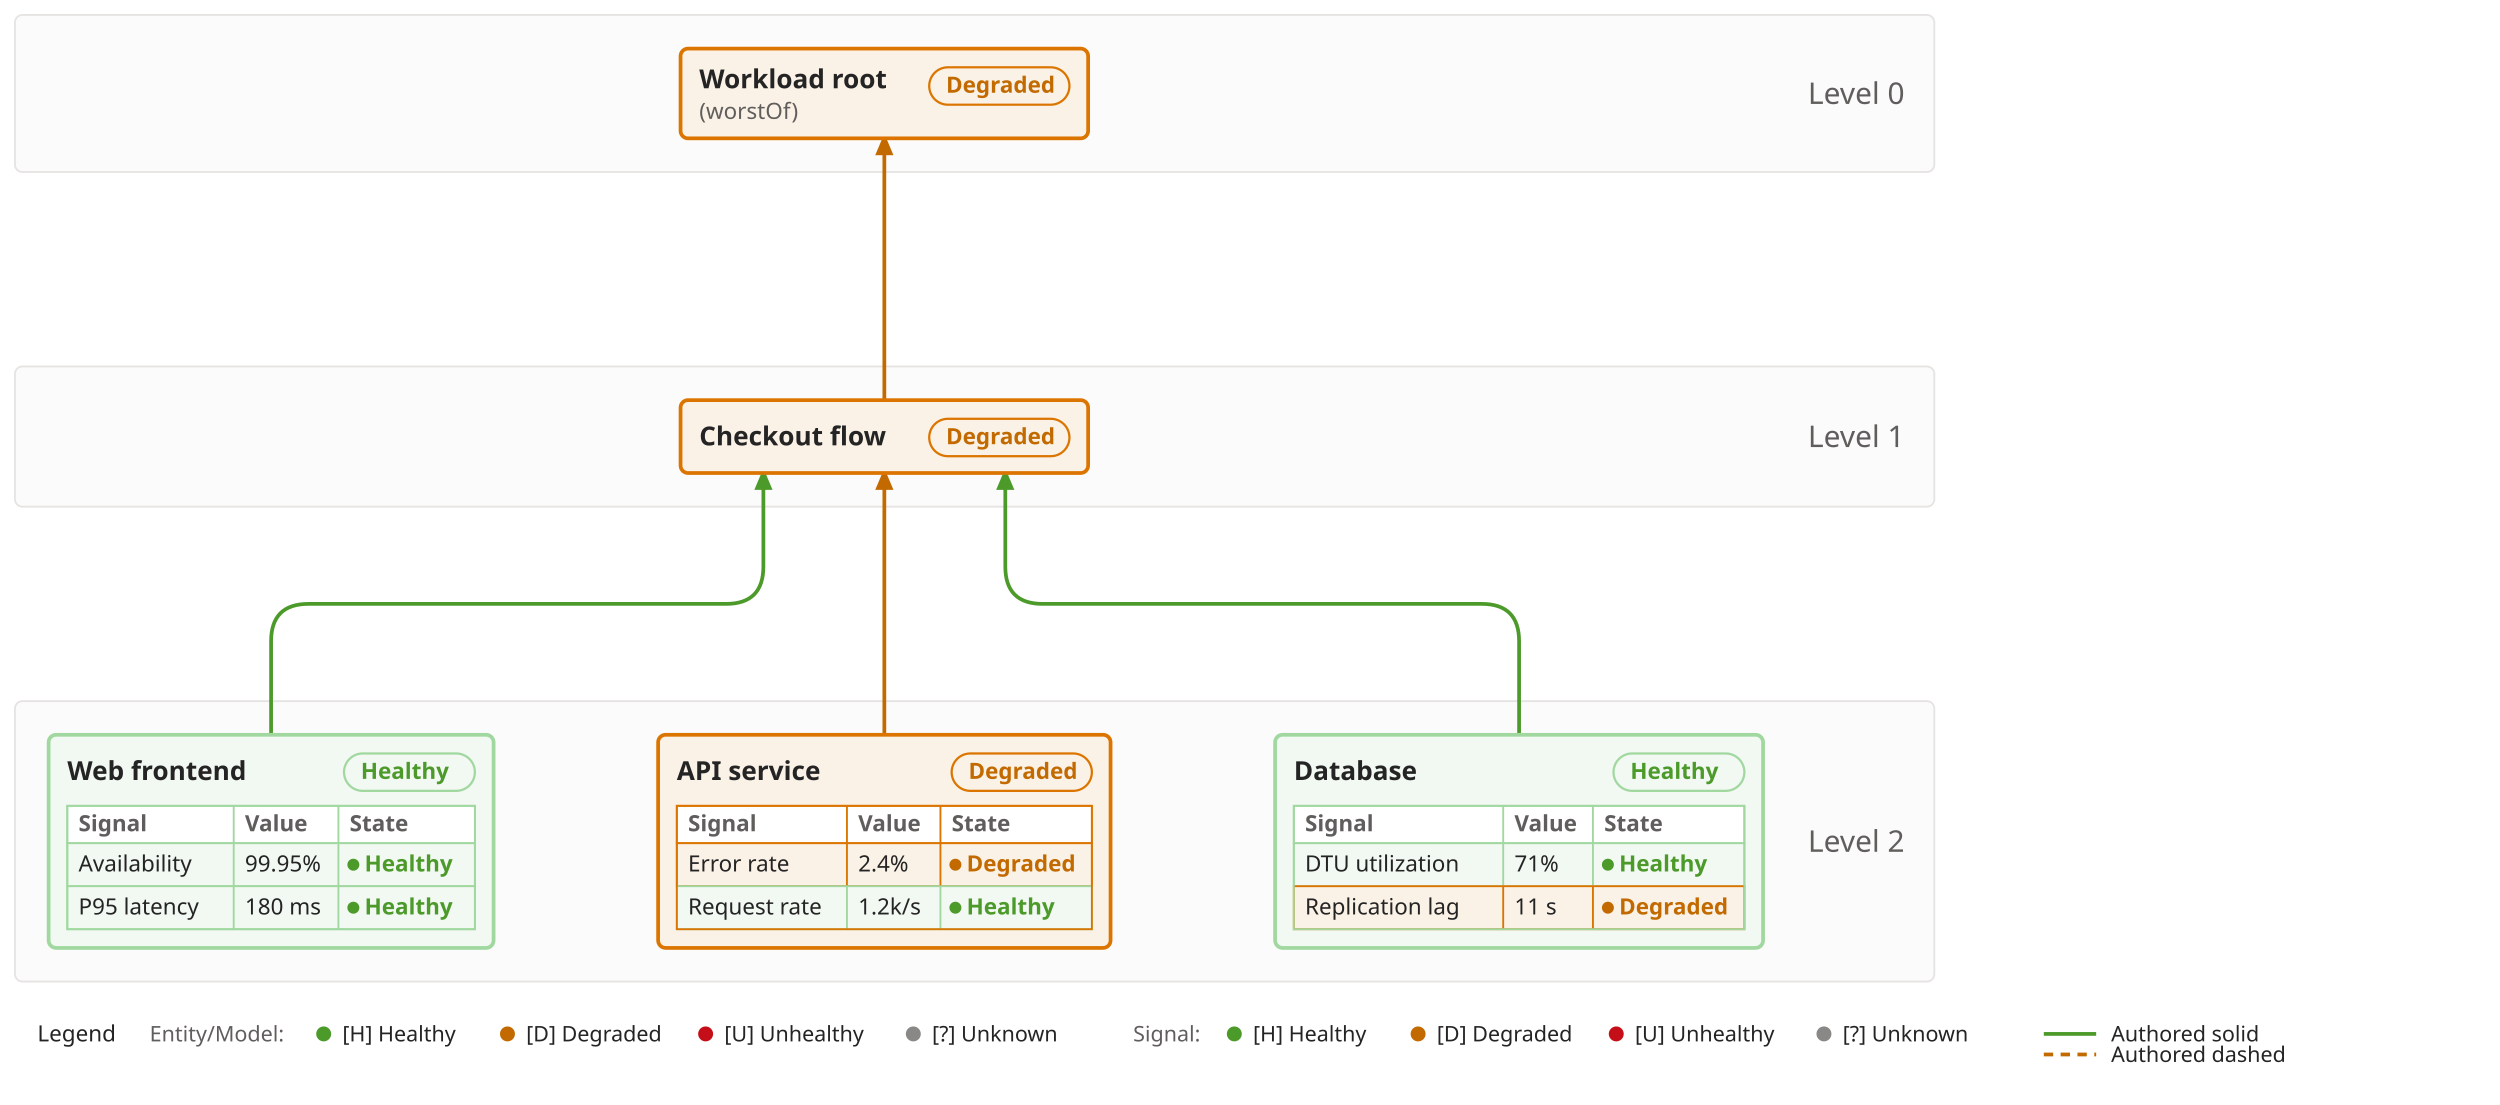
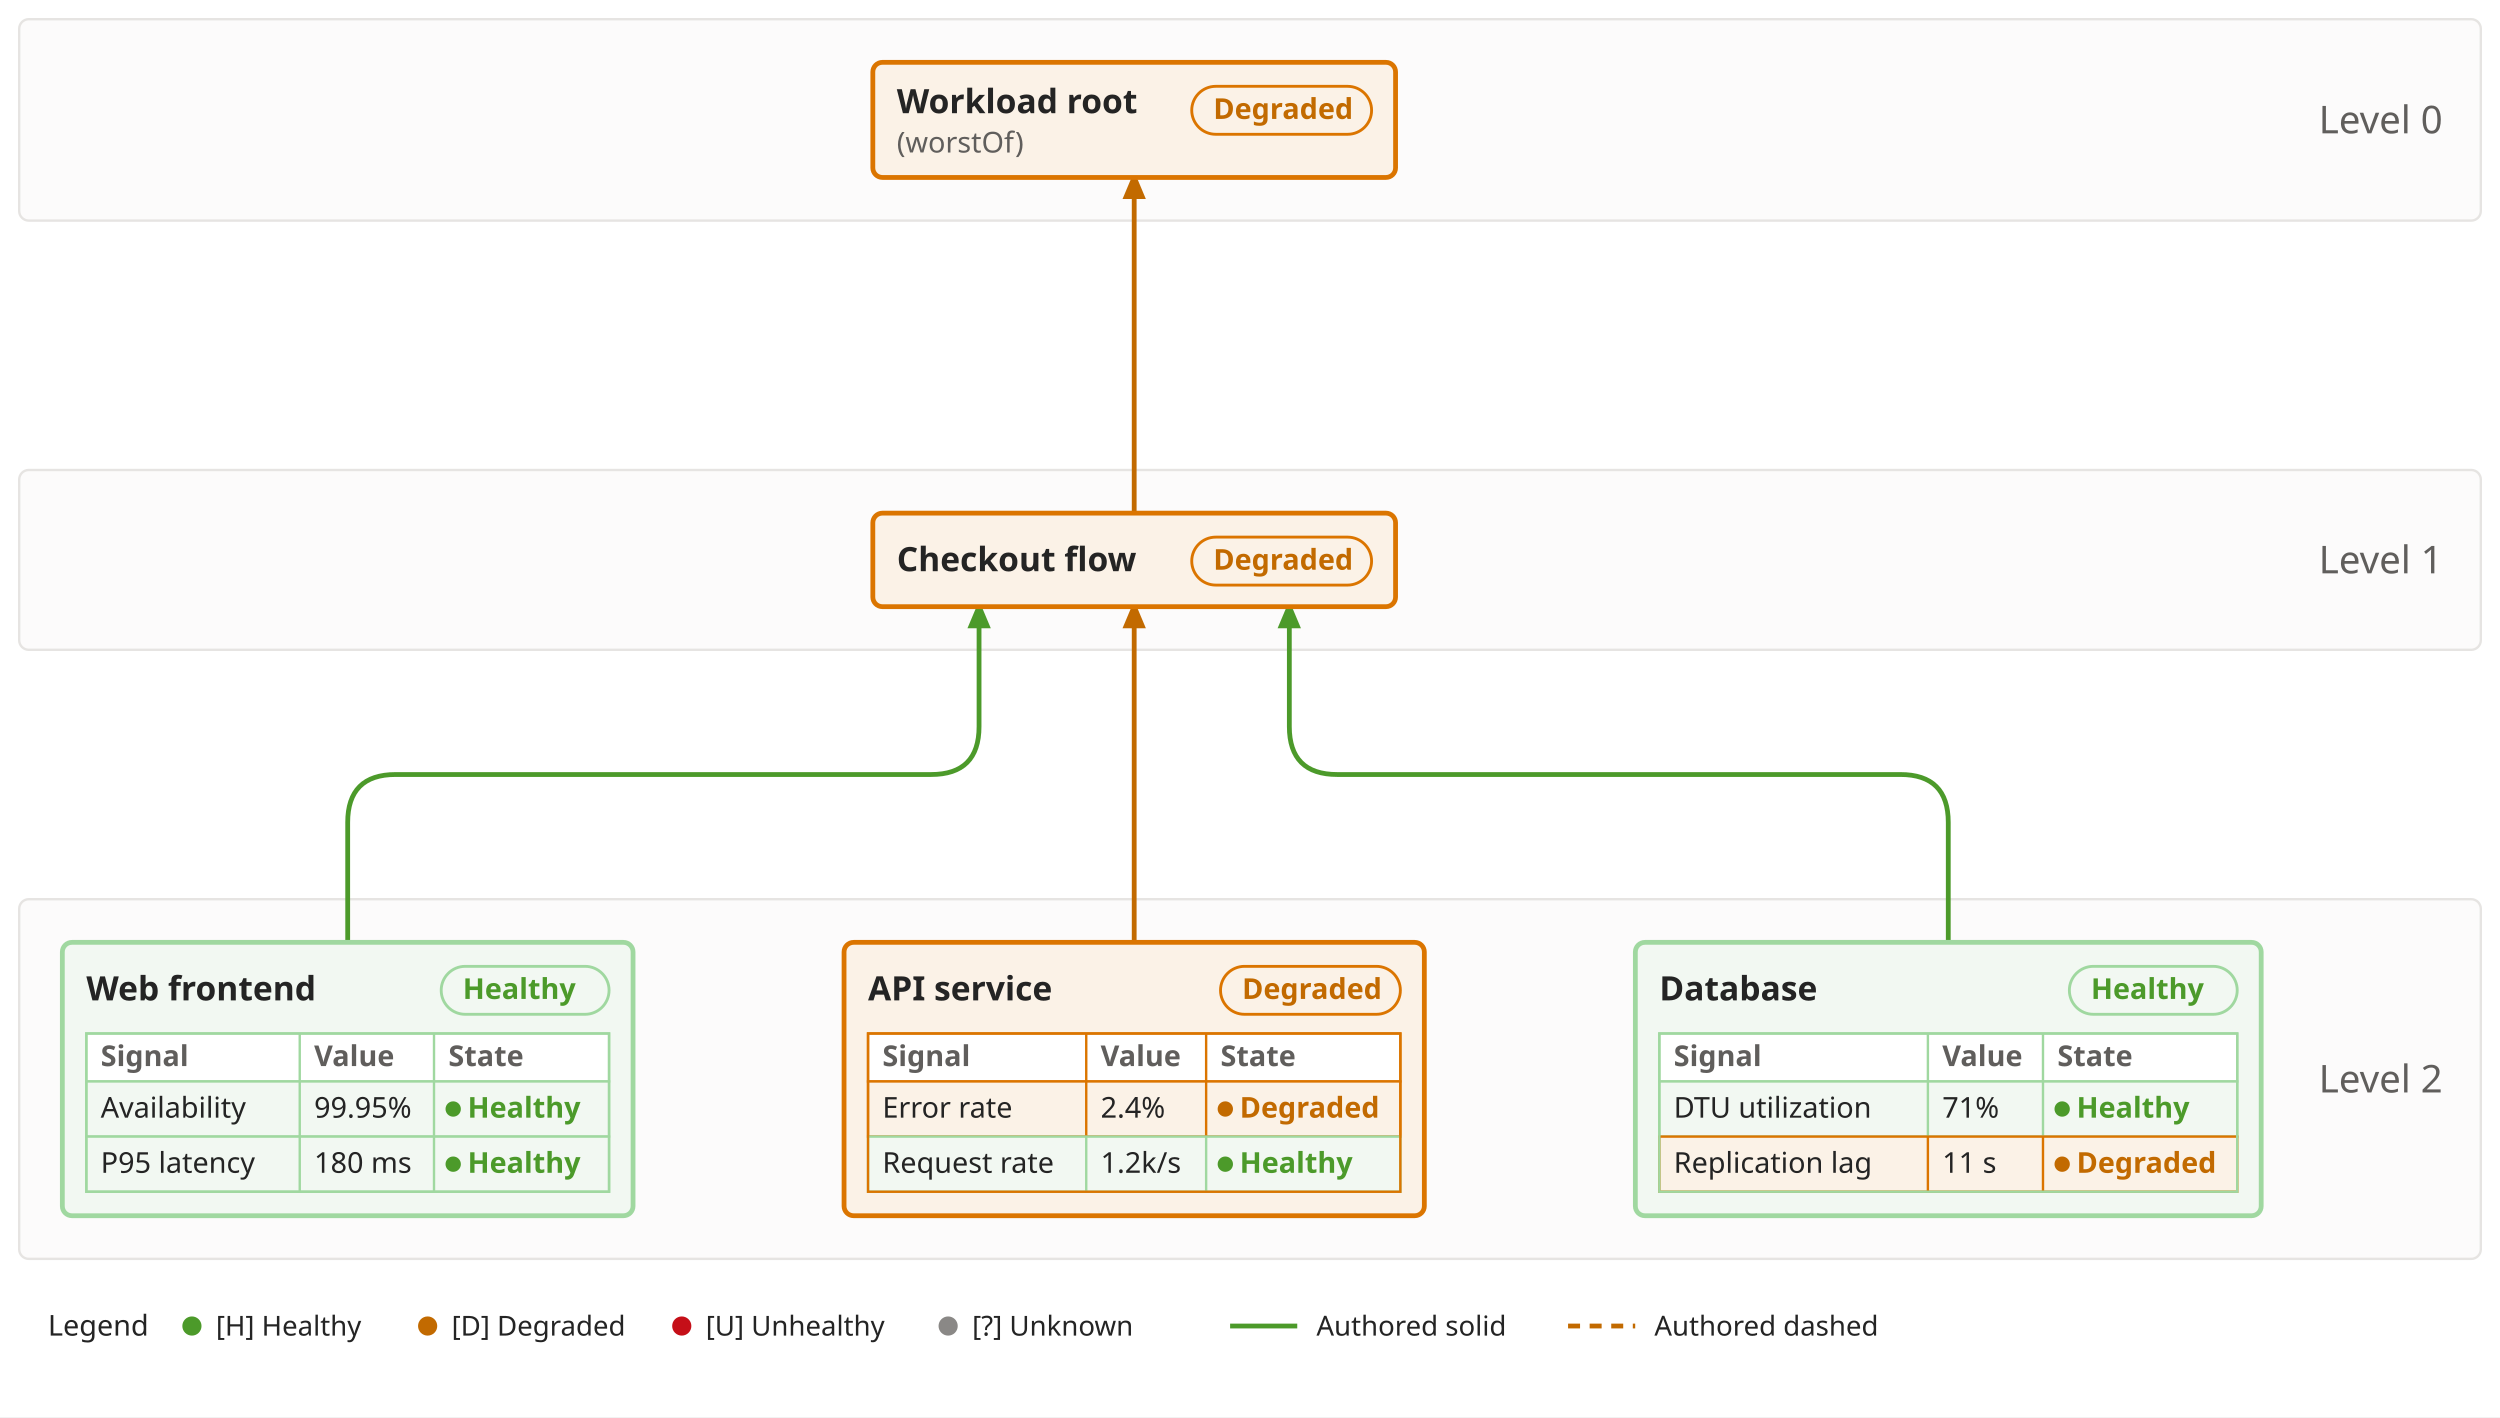
- <svg xmlns="http://www.w3.org/2000/svg" class="pele pele-flowchart ahm-root" style="font-family:Segoe UI, Arial Unicode MS, Arial, sans-serif;color:#242424;font:16px sans-serif;letter-spacing:normal;word-spacing:normal;text-transform:none;direction:ltr;" fill="#242424" aria-roledescription="flowchart" role="img" aria-labelledby="ahm-314aab3c98-title ahm-314aab3c98-desc" data-ahm-theme="portal" viewBox="0 0 1337.15 591" width="1337.15" height="591">
+ <svg xmlns="http://www.w3.org/2000/svg" class="pele pele-flowchart ahm-root" style="font-family:Segoe UI, Arial Unicode MS, Arial, sans-serif;color:#242424;font:16px sans-serif;letter-spacing:normal;word-spacing:normal;text-transform:none;direction:ltr;" fill="#242424" aria-roledescription="flowchart" role="img" aria-labelledby="ahm-314aab3c98-title ahm-314aab3c98-desc" data-ahm-theme="portal" viewBox="0 0 1042.59 591" width="1042.59" height="591">
  <rect class="ahm-bg" x="0" y="0" width="100%" height="100%" fill="#ffffff" />
  <g transform="translate(18,18)">
    <g class="pele-clusters">
      <g class="pele-cluster" data-id="lane_0">
        <rect x="-10" y="357" width="1026.59" height="150" fill="#faf9f8" fill-opacity="0.5" stroke="#e6e4e2" style="rx:4px;" />
        <text class="pele-cluster-label" fill="#605e5c" x="949" y="437.6" text-anchor="start">Level 2</text>
      </g>
      <g class="pele-cluster" data-id="lane_1">
        <rect x="-10" y="178" width="1026.59" height="75" fill="#faf9f8" fill-opacity="0.5" stroke="#e6e4e2" style="rx:4px;" />
        <text class="pele-cluster-label" fill="#605e5c" x="949" y="221.1" text-anchor="start">Level 1</text>
      </g>
      <g class="pele-cluster" data-id="lane_2">
        <rect x="-10" y="-10" width="1026.59" height="84" fill="#faf9f8" fill-opacity="0.5" stroke="#e6e4e2" style="rx:4px;" />
        <text class="pele-cluster-label" fill="#605e5c" x="949" y="37.6" text-anchor="start">Level 0</text>
      </g>
    </g>
    <g class="pele-edges" fill="none" stroke="#605e5c" stroke-linecap="round">
      <g class="pele-edge" data-id="L_web_checkout_0" style="stroke:#4c9a2a;stroke-width:2px;">
        <path d="M127.0 375.0 L127.0 325.0 Q127.0 305.0 147.0 305.0 L370.3 305.0 Q390.3 305.0 390.3 285.0 L390.3 242.0" />
        <path class="pele-marker" d="M390.33,235L393.69,243L386.97,243Z" fill="#4c9a2a" stroke="#4c9a2a" />
      </g>
      <g class="pele-edge" data-id="L_api_checkout_0" style="stroke:#c26a00;stroke-width:2px;">
        <path d="M455.0 375.0 L455.0 242.0" />
        <path class="pele-marker" d="M455,235L458.36,243L451.64,243Z" fill="#c26a00" stroke="#c26a00" />
      </g>
      <g class="pele-edge" data-id="L_db_checkout_0" style="stroke:#4c9a2a;stroke-width:2px;">
        <path d="M794.5 375.0 L794.5 325.0 Q794.5 305.0 774.5 305.0 L539.7 305.0 Q519.7 305.0 519.7 285.0 L519.7 242.0" />
        <path class="pele-marker" d="M519.67,235L523.03,243L516.31,243Z" fill="#4c9a2a" stroke="#4c9a2a" />
      </g>
      <g class="pele-edge" data-id="L_checkout_root_0" style="stroke:#c26a00;stroke-width:2px;">
        <path d="M455.0 196.0 L455.0 63.0" />
        <path class="pele-marker" d="M455,56L458.36,64L451.64,64Z" fill="#c26a00" stroke="#c26a00" />
      </g>
    </g>
    <g class="pele-nodes">
      <g class="pele-node pele-shape-rect ahm_healthy ahm_card state-healthy" data-id="web" transform="translate(127,432)">
        <rect x="-119" y="-57" width="238" height="114" fill="#ffffff" stroke="#e6e4e2" style="rx:4px;fill:#f2f8f2;stroke:#a0d8a0;stroke-width:2px;" />
        <g class="ahm-node-content">
          <defs class="ahm-node-clips">
            <clipPath id="ahm-clip-ahm-314aab3c98_web-r0-name">
              <rect x="-105" y="3" width="81" height="19" />
            </clipPath>
            <clipPath id="ahm-clip-ahm-314aab3c98_web-r0-value">
              <rect x="-16" y="3" width="48" height="19" />
            </clipPath>
            <clipPath id="ahm-clip-ahm-314aab3c98_web-r0-state">
              <rect x="40" y="3" width="65" height="19" />
            </clipPath>
            <clipPath id="ahm-clip-ahm-314aab3c98_web-r1-name">
              <rect x="-105" y="26" width="81" height="19" />
            </clipPath>
            <clipPath id="ahm-clip-ahm-314aab3c98_web-r1-value">
              <rect x="-16" y="26" width="48" height="19" />
            </clipPath>
            <clipPath id="ahm-clip-ahm-314aab3c98_web-r1-state">
              <rect x="40" y="26" width="65" height="19" />
            </clipPath>
          </defs>
          <g class="ahm-entity-header entity-state-healthy">
            <text class="ahm-entity-title" x="-109" y="-32.8" font-size="14" fill="#242424" text-anchor="start" font-weight="700">
              <tspan x="-109" y="-32.8">Web frontend</tspan>
            </text>
            <rect class="ahm-entity-status-badge entity-state-healthy" x="39" y="-47" width="70" height="20" rx="10" ry="10" fill="#f2f8f2" stroke="#a0d8a0" stroke-width="1.2" />
            <text class="ahm-entity-status-text entity-state-healthy" x="48" y="-33.4" font-size="12" font-weight="600" fill="#4c9a2a" text-anchor="start">Healthy</text>
          </g>
          <g class="ahm-signal-table">
            <g class="ahm-signal-table-header">
              <rect x="-109" y="-19" width="218" height="20" fill="#ffffff" stroke="#a0d8a0" stroke-width="1" />
              <line class="ahm-signal-col-sep" x1="-20" y1="-19" x2="-20" y2="1" stroke="#a0d8a0" stroke-width="1" />
              <line class="ahm-signal-col-sep" x1="36" y1="-19" x2="36" y2="1" stroke="#a0d8a0" stroke-width="1" />
              <text x="-103" y="-5.4" font-size="12" font-weight="600" fill="#605e5c" text-anchor="start">Signal</text>
              <text x="-14" y="-5.4" font-size="12" font-weight="600" fill="#605e5c" text-anchor="start">Value</text>
              <text x="42" y="-5.4" font-size="12" font-weight="600" fill="#605e5c" text-anchor="start">State</text>
            </g>
            <g class="ahm-signal-row row-state-healthy" data-signal-id="webSig" data-row-index="0" data-state="healthy">
              <rect x="-109" y="1" width="218" height="23" fill="#f2f8f2" stroke="#a0d8a0" stroke-width="1" />
              <line class="ahm-signal-col-sep" x1="-20" y1="1" x2="-20" y2="24" stroke="#a0d8a0" stroke-width="1" />
              <line class="ahm-signal-col-sep" x1="36" y1="1" x2="36" y2="24" stroke="#a0d8a0" stroke-width="1" />
              <text class="ahm-signal-name" x="-103" y="16.1" font-size="12" fill="#242424" text-anchor="start" font-weight="500" clip-path="url(#ahm-clip-ahm-314aab3c98_web-r0-name)">
                <tspan x="-103" y="16.1">Availability</tspan>
              </text>
              <text class="ahm-signal-value" x="-14" y="16.1" font-size="12" fill="#242424" text-anchor="start" font-weight="500" clip-path="url(#ahm-clip-ahm-314aab3c98_web-r0-value)">
                <tspan x="-14" y="16.1">99.95%</tspan>
              </text>
              <circle class="ahm-signal-state-dot" cx="44" cy="12.5" r="3.2" fill="#4c9a2a" />
              <text class="ahm-signal-state state-healthy" x="50" y="16.1" font-size="12" font-weight="600" fill="#4c9a2a" text-anchor="start" clip-path="url(#ahm-clip-ahm-314aab3c98_web-r0-state)">Healthy</text>
            </g>
            <g class="ahm-signal-row row-state-healthy" data-signal-id="webSig" data-row-index="1" data-state="healthy">
              <rect x="-109" y="24" width="218" height="23" fill="#f2f8f2" stroke="#a0d8a0" stroke-width="1" />
              <line class="ahm-signal-col-sep" x1="-20" y1="24" x2="-20" y2="47" stroke="#a0d8a0" stroke-width="1" />
              <line class="ahm-signal-col-sep" x1="36" y1="24" x2="36" y2="47" stroke="#a0d8a0" stroke-width="1" />
              <text class="ahm-signal-name" x="-103" y="39.1" font-size="12" fill="#242424" text-anchor="start" font-weight="500" clip-path="url(#ahm-clip-ahm-314aab3c98_web-r1-name)">
                <tspan x="-103" y="39.1">P95 latency</tspan>
              </text>
              <text class="ahm-signal-value" x="-14" y="39.1" font-size="12" fill="#242424" text-anchor="start" font-weight="500" clip-path="url(#ahm-clip-ahm-314aab3c98_web-r1-value)">
                <tspan x="-14" y="39.1">180 ms</tspan>
              </text>
              <circle class="ahm-signal-state-dot" cx="44" cy="35.5" r="3.2" fill="#4c9a2a" />
              <text class="ahm-signal-state state-healthy" x="50" y="39.1" font-size="12" font-weight="600" fill="#4c9a2a" text-anchor="start" clip-path="url(#ahm-clip-ahm-314aab3c98_web-r1-state)">Healthy</text>
            </g>
          </g>
          <rect class="ahm-signal-table-outline" x="-109" y="-19" width="218" height="66" fill="none" stroke="#a0d8a0" stroke-width="1" />
        </g>
      </g>
      <g class="pele-node pele-shape-rect ahm_degraded ahm_card state-degraded" data-id="api" transform="translate(455,432)">
        <rect x="-121" y="-57" width="242" height="114" fill="#ffffff" stroke="#e6e4e2" style="rx:4px;fill:#fbf2e7;stroke:#db7500;stroke-width:2px;" />
        <g class="ahm-node-content">
          <defs class="ahm-node-clips">
            <clipPath id="ahm-clip-ahm-314aab3c98_api-r0-name">
              <rect x="-107" y="3" width="83" height="19" />
            </clipPath>
            <clipPath id="ahm-clip-ahm-314aab3c98_api-r0-value">
              <rect x="-16" y="3" width="42" height="19" />
            </clipPath>
            <clipPath id="ahm-clip-ahm-314aab3c98_api-r0-state">
              <rect x="34" y="3" width="73" height="19" />
            </clipPath>
            <clipPath id="ahm-clip-ahm-314aab3c98_api-r1-name">
              <rect x="-107" y="26" width="83" height="19" />
            </clipPath>
            <clipPath id="ahm-clip-ahm-314aab3c98_api-r1-value">
              <rect x="-16" y="26" width="42" height="19" />
            </clipPath>
            <clipPath id="ahm-clip-ahm-314aab3c98_api-r1-state">
              <rect x="34" y="26" width="73" height="19" />
            </clipPath>
          </defs>
          <g class="ahm-entity-header entity-state-degraded">
            <text class="ahm-entity-title" x="-111" y="-32.8" font-size="14" fill="#242424" text-anchor="start" font-weight="700">
              <tspan x="-111" y="-32.8">API service</tspan>
            </text>
            <rect class="ahm-entity-status-badge entity-state-degraded" x="36" y="-47" width="75" height="20" rx="10" ry="10" fill="#fbf2e7" stroke="#db7500" stroke-width="1.2" />
            <text class="ahm-entity-status-text entity-state-degraded" x="45" y="-33.4" font-size="12" font-weight="600" fill="#c26a00" text-anchor="start">Degraded</text>
          </g>
          <g class="ahm-signal-table">
            <g class="ahm-signal-table-header">
              <rect x="-111" y="-19" width="222" height="20" fill="#ffffff" stroke="#db7500" stroke-width="1" />
              <line class="ahm-signal-col-sep" x1="-20" y1="-19" x2="-20" y2="1" stroke="#db7500" stroke-width="1" />
              <line class="ahm-signal-col-sep" x1="30" y1="-19" x2="30" y2="1" stroke="#db7500" stroke-width="1" />
              <text x="-105" y="-5.4" font-size="12" font-weight="600" fill="#605e5c" text-anchor="start">Signal</text>
              <text x="-14" y="-5.4" font-size="12" font-weight="600" fill="#605e5c" text-anchor="start">Value</text>
              <text x="36" y="-5.4" font-size="12" font-weight="600" fill="#605e5c" text-anchor="start">State</text>
            </g>
            <g class="ahm-signal-row row-state-degraded" data-signal-id="apiSig" data-row-index="0" data-state="degraded">
              <rect x="-111" y="1" width="222" height="23" fill="#fbf2e7" stroke="#db7500" stroke-width="1" />
              <line class="ahm-signal-col-sep" x1="-20" y1="1" x2="-20" y2="24" stroke="#db7500" stroke-width="1" />
              <line class="ahm-signal-col-sep" x1="30" y1="1" x2="30" y2="24" stroke="#db7500" stroke-width="1" />
              <text class="ahm-signal-name" x="-105" y="16.1" font-size="12" fill="#242424" text-anchor="start" font-weight="500" clip-path="url(#ahm-clip-ahm-314aab3c98_api-r0-name)">
                <tspan x="-105" y="16.1">Error rate</tspan>
              </text>
              <text class="ahm-signal-value" x="-14" y="16.1" font-size="12" fill="#242424" text-anchor="start" font-weight="500" clip-path="url(#ahm-clip-ahm-314aab3c98_api-r0-value)">
                <tspan x="-14" y="16.1">2.4%</tspan>
              </text>
              <circle class="ahm-signal-state-dot" cx="38" cy="12.5" r="3.2" fill="#c26a00" />
              <text class="ahm-signal-state state-degraded" x="44" y="16.1" font-size="12" font-weight="600" fill="#c26a00" text-anchor="start" clip-path="url(#ahm-clip-ahm-314aab3c98_api-r0-state)">Degraded</text>
            </g>
            <g class="ahm-signal-row row-state-healthy" data-signal-id="apiSig" data-row-index="1" data-state="healthy">
              <rect x="-111" y="24" width="222" height="23" fill="#f2f8f2" stroke="#a0d8a0" stroke-width="1" />
              <line class="ahm-signal-col-sep" x1="-20" y1="24" x2="-20" y2="47" stroke="#a0d8a0" stroke-width="1" />
              <line class="ahm-signal-col-sep" x1="30" y1="24" x2="30" y2="47" stroke="#a0d8a0" stroke-width="1" />
              <text class="ahm-signal-name" x="-105" y="39.1" font-size="12" fill="#242424" text-anchor="start" font-weight="500" clip-path="url(#ahm-clip-ahm-314aab3c98_api-r1-name)">
                <tspan x="-105" y="39.1">Request rate</tspan>
              </text>
              <text class="ahm-signal-value" x="-14" y="39.1" font-size="12" fill="#242424" text-anchor="start" font-weight="500" clip-path="url(#ahm-clip-ahm-314aab3c98_api-r1-value)">
                <tspan x="-14" y="39.1">1.2k/s</tspan>
              </text>
              <circle class="ahm-signal-state-dot" cx="38" cy="35.5" r="3.2" fill="#4c9a2a" />
              <text class="ahm-signal-state state-healthy" x="44" y="39.1" font-size="12" font-weight="600" fill="#4c9a2a" text-anchor="start" clip-path="url(#ahm-clip-ahm-314aab3c98_api-r1-state)">Healthy</text>
            </g>
          </g>
          <rect class="ahm-signal-table-outline" x="-111" y="-19" width="222" height="66" fill="none" stroke="#db7500" stroke-width="1" />
        </g>
      </g>
      <g class="pele-node pele-shape-rect ahm_healthy ahm_card state-healthy" data-id="db" transform="translate(794.5,432)">
        <rect x="-130.5" y="-57" width="261" height="114" fill="#ffffff" stroke="#e6e4e2" style="rx:4px;fill:#f2f8f2;stroke:#a0d8a0;stroke-width:2px;" />
        <g class="ahm-node-content">
          <defs class="ahm-node-clips">
            <clipPath id="ahm-clip-ahm-314aab3c98_db-r0-name">
              <rect x="-116.5" y="3" width="104" height="19" />
            </clipPath>
            <clipPath id="ahm-clip-ahm-314aab3c98_db-r0-value">
              <rect x="-4.5" y="3" width="40" height="19" />
            </clipPath>
            <clipPath id="ahm-clip-ahm-314aab3c98_db-r0-state">
              <rect x="43.5" y="3" width="73" height="19" />
            </clipPath>
            <clipPath id="ahm-clip-ahm-314aab3c98_db-r1-name">
              <rect x="-116.5" y="26" width="104" height="19" />
            </clipPath>
            <clipPath id="ahm-clip-ahm-314aab3c98_db-r1-value">
              <rect x="-4.5" y="26" width="40" height="19" />
            </clipPath>
            <clipPath id="ahm-clip-ahm-314aab3c98_db-r1-state">
              <rect x="43.5" y="26" width="73" height="19" />
            </clipPath>
          </defs>
          <g class="ahm-entity-header entity-state-healthy">
            <text class="ahm-entity-title" x="-120.5" y="-32.8" font-size="14" fill="#242424" text-anchor="start" font-weight="700">
              <tspan x="-120.5" y="-32.8">Database</tspan>
            </text>
            <rect class="ahm-entity-status-badge entity-state-healthy" x="50.5" y="-47" width="70" height="20" rx="10" ry="10" fill="#f2f8f2" stroke="#a0d8a0" stroke-width="1.2" />
            <text class="ahm-entity-status-text entity-state-healthy" x="59.5" y="-33.4" font-size="12" font-weight="600" fill="#4c9a2a" text-anchor="start">Healthy</text>
          </g>
          <g class="ahm-signal-table">
            <g class="ahm-signal-table-header">
              <rect x="-120.5" y="-19" width="241" height="20" fill="#ffffff" stroke="#a0d8a0" stroke-width="1" />
              <line class="ahm-signal-col-sep" x1="-8.5" y1="-19" x2="-8.5" y2="1" stroke="#a0d8a0" stroke-width="1" />
              <line class="ahm-signal-col-sep" x1="39.5" y1="-19" x2="39.5" y2="1" stroke="#a0d8a0" stroke-width="1" />
              <text x="-114.5" y="-5.4" font-size="12" font-weight="600" fill="#605e5c" text-anchor="start">Signal</text>
              <text x="-2.5" y="-5.4" font-size="12" font-weight="600" fill="#605e5c" text-anchor="start">Value</text>
              <text x="45.5" y="-5.4" font-size="12" font-weight="600" fill="#605e5c" text-anchor="start">State</text>
            </g>
            <g class="ahm-signal-row row-state-healthy" data-signal-id="dbSig" data-row-index="0" data-state="healthy">
              <rect x="-120.5" y="1" width="241" height="23" fill="#f2f8f2" stroke="#a0d8a0" stroke-width="1" />
              <line class="ahm-signal-col-sep" x1="-8.5" y1="1" x2="-8.5" y2="24" stroke="#a0d8a0" stroke-width="1" />
              <line class="ahm-signal-col-sep" x1="39.5" y1="1" x2="39.5" y2="24" stroke="#a0d8a0" stroke-width="1" />
              <text class="ahm-signal-name" x="-114.5" y="16.1" font-size="12" fill="#242424" text-anchor="start" font-weight="500" clip-path="url(#ahm-clip-ahm-314aab3c98_db-r0-name)">
                <tspan x="-114.5" y="16.1">DTU utilization</tspan>
              </text>
              <text class="ahm-signal-value" x="-2.5" y="16.1" font-size="12" fill="#242424" text-anchor="start" font-weight="500" clip-path="url(#ahm-clip-ahm-314aab3c98_db-r0-value)">
                <tspan x="-2.5" y="16.1">71%</tspan>
              </text>
              <circle class="ahm-signal-state-dot" cx="47.5" cy="12.5" r="3.2" fill="#4c9a2a" />
              <text class="ahm-signal-state state-healthy" x="53.5" y="16.1" font-size="12" font-weight="600" fill="#4c9a2a" text-anchor="start" clip-path="url(#ahm-clip-ahm-314aab3c98_db-r0-state)">Healthy</text>
            </g>
            <g class="ahm-signal-row row-state-degraded" data-signal-id="dbSig" data-row-index="1" data-state="degraded">
              <rect x="-120.5" y="24" width="241" height="23" fill="#fbf2e7" stroke="#db7500" stroke-width="1" />
              <line class="ahm-signal-col-sep" x1="-8.5" y1="24" x2="-8.5" y2="47" stroke="#db7500" stroke-width="1" />
              <line class="ahm-signal-col-sep" x1="39.5" y1="24" x2="39.5" y2="47" stroke="#db7500" stroke-width="1" />
              <text class="ahm-signal-name" x="-114.5" y="39.1" font-size="12" fill="#242424" text-anchor="start" font-weight="500" clip-path="url(#ahm-clip-ahm-314aab3c98_db-r1-name)">
                <tspan x="-114.5" y="39.1">Replication lag</tspan>
              </text>
              <text class="ahm-signal-value" x="-2.5" y="39.1" font-size="12" fill="#242424" text-anchor="start" font-weight="500" clip-path="url(#ahm-clip-ahm-314aab3c98_db-r1-value)">
                <tspan x="-2.5" y="39.1">11 s</tspan>
              </text>
              <circle class="ahm-signal-state-dot" cx="47.5" cy="35.5" r="3.2" fill="#c26a00" />
              <text class="ahm-signal-state state-degraded" x="53.5" y="39.1" font-size="12" font-weight="600" fill="#c26a00" text-anchor="start" clip-path="url(#ahm-clip-ahm-314aab3c98_db-r1-state)">Degraded</text>
            </g>
          </g>
          <rect class="ahm-signal-table-outline" x="-120.5" y="-19" width="241" height="66" fill="none" stroke="#a0d8a0" stroke-width="1" />
        </g>
      </g>
      <g class="pele-node pele-shape-rect ahm_degraded ahm_card state-degraded" data-id="checkout" transform="translate(455,215.5)">
        <rect x="-109" y="-19.5" width="218" height="39" fill="#ffffff" stroke="#e6e4e2" style="rx:4px;fill:#fbf2e7;stroke:#db7500;stroke-width:2px;" />
        <g class="ahm-node-content">
          <defs class="ahm-node-clips" />
          <g class="ahm-entity-header entity-state-degraded">
            <text class="ahm-entity-title" x="-99" y="4.7" font-size="14" fill="#242424" text-anchor="start" font-weight="700">
              <tspan x="-99" y="4.7">Checkout flow</tspan>
            </text>
            <rect class="ahm-entity-status-badge entity-state-degraded" x="24" y="-9.5" width="75" height="20" rx="10" ry="10" fill="#fbf2e7" stroke="#db7500" stroke-width="1.2" />
            <text class="ahm-entity-status-text entity-state-degraded" x="33" y="4.1" font-size="12" font-weight="600" fill="#c26a00" text-anchor="start">Degraded</text>
          </g>
        </g>
      </g>
      <g class="pele-node pele-shape-rect ahm_degraded ahm_card state-degraded" data-id="root" transform="translate(455,32)">
        <rect x="-109" y="-24" width="218" height="48" fill="#ffffff" stroke="#e6e4e2" style="rx:4px;fill:#fbf2e7;stroke:#db7500;stroke-width:2px;" />
        <g class="ahm-node-content">
          <defs class="ahm-node-clips" />
          <g class="ahm-entity-header entity-state-degraded">
            <text class="ahm-entity-title" x="-99" y="-2.8" font-size="14" fill="#242424" text-anchor="start" font-weight="700">
              <tspan x="-99" y="-2.8">Workload root</tspan>
            </text>
            <text class="ahm-entity-qualifier" x="-99" y="13.6" font-size="12" fill="#605e5c" text-anchor="start" font-weight="500">
              <tspan x="-99" y="13.6">(worstOf)</tspan>
            </text>
            <rect class="ahm-entity-status-badge entity-state-degraded" x="24" y="-14" width="75" height="20" rx="10" ry="10" fill="#fbf2e7" stroke="#db7500" stroke-width="1.2" />
            <text class="ahm-entity-status-text entity-state-degraded" x="33" y="-0.4" font-size="12" font-weight="600" fill="#c26a00" text-anchor="start">Degraded</text>
          </g>
        </g>
      </g>
    </g>
  </g>
  <g class="ahm-legend" transform="translate(0,0)">
    <text x="20" y="557" font-size="12" fill="#242424">Legend</text>
-     <text x="80.04" y="557" font-size="11.5" fill="#605e5c">Entity/Model:</text>
-     <g transform="translate(173.13,553)">
+     <g transform="translate(80.04,553)">
      <circle cx="0" cy="0" r="4" fill="#4c9a2a" />
      <text x="10" y="4" font-size="11.5" fill="#242424">[H] Healthy</text>
    </g>
-     <g transform="translate(271.42,553)">
+     <g transform="translate(178.34,553)">
      <circle cx="0" cy="0" r="4" fill="#c26a00" />
      <text x="10" y="4" font-size="11.5" fill="#242424">[D] Degraded</text>
    </g>
-     <g transform="translate(377.41,553)">
+     <g transform="translate(284.32,553)">
      <circle cx="0" cy="0" r="4" fill="#c50f18" />
      <text x="10" y="4" font-size="11.5" fill="#242424">[U] Unhealthy</text>
    </g>
-     <g transform="translate(488.5,553)">
+     <g transform="translate(395.41,553)">
      <circle cx="0" cy="0" r="4" fill="#8a8886" />
      <text x="10" y="4" font-size="11.5" fill="#242424">[?] Unknown</text>
    </g>
-     <text x="606.08" y="557" font-size="11.5" fill="#605e5c">Signal:</text>
-     <g transform="translate(660.19,553)">
-       <circle cx="0" cy="0" r="4" fill="#4c9a2a" />
-       <text x="10" y="4" font-size="11.5" fill="#242424">[H] Healthy</text>
-     </g>
-     <g transform="translate(758.49,553)">
-       <circle cx="0" cy="0" r="4" fill="#c26a00" />
-       <text x="10" y="4" font-size="11.5" fill="#242424">[D] Degraded</text>
-     </g>
-     <g transform="translate(864.47,553)">
-       <circle cx="0" cy="0" r="4" fill="#c50f18" />
-       <text x="10" y="4" font-size="11.5" fill="#242424">[U] Unhealthy</text>
-     </g>
-     <g transform="translate(975.56,553)">
-       <circle cx="0" cy="0" r="4" fill="#8a8886" />
-       <text x="10" y="4" font-size="11.5" fill="#242424">[?] Unknown</text>
-     </g>
-     <g transform="translate(1093.15,553)">
+     <g transform="translate(513,553)">
      <line x1="0" y1="0" x2="28" y2="0" stroke="#4c9a2a" stroke-width="2" />
      <text x="36" y="4" font-size="11.5" fill="#242424">Authored solid</text>
    </g>
-     <g transform="translate(1093.15,564)">
+     <g transform="translate(653.94,553)">
      <line x1="0" y1="0" x2="28" y2="0" stroke="#c26a00" stroke-width="2" stroke-dasharray="5 4" />
      <text x="36" y="4" font-size="11.5" fill="#242424">Authored dashed</text>
    </g>
  </g>
</svg>
